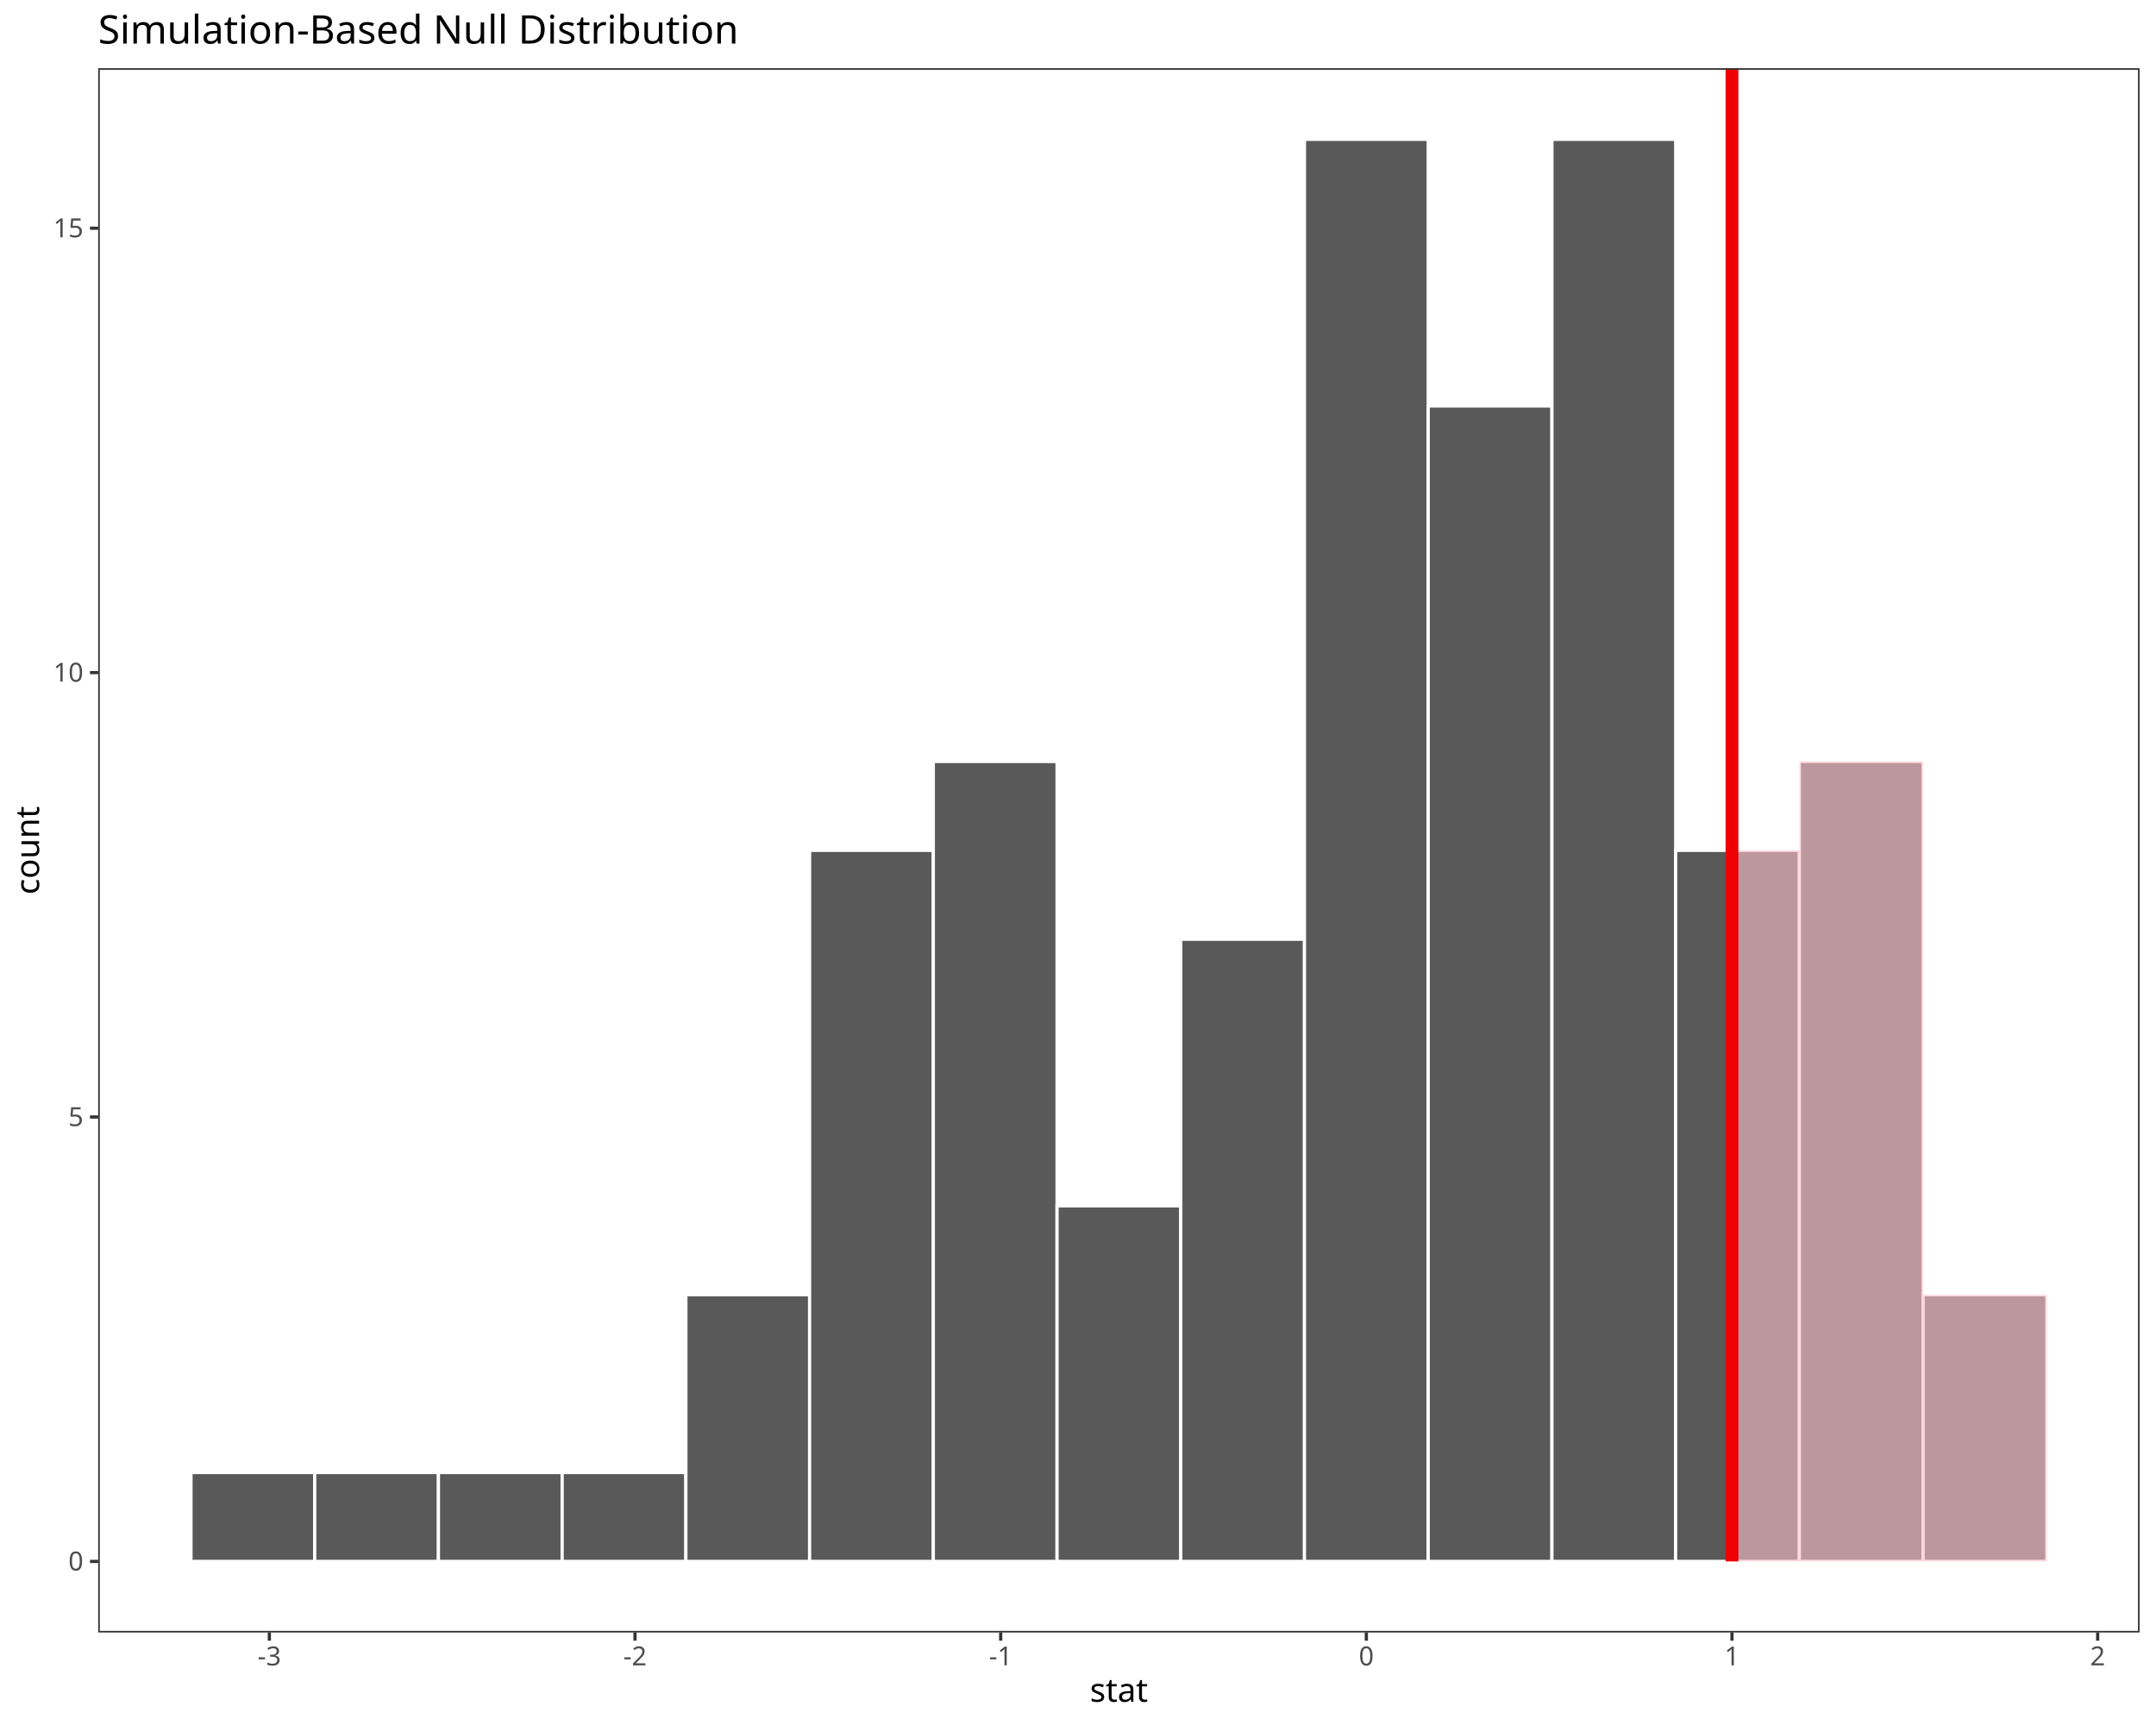
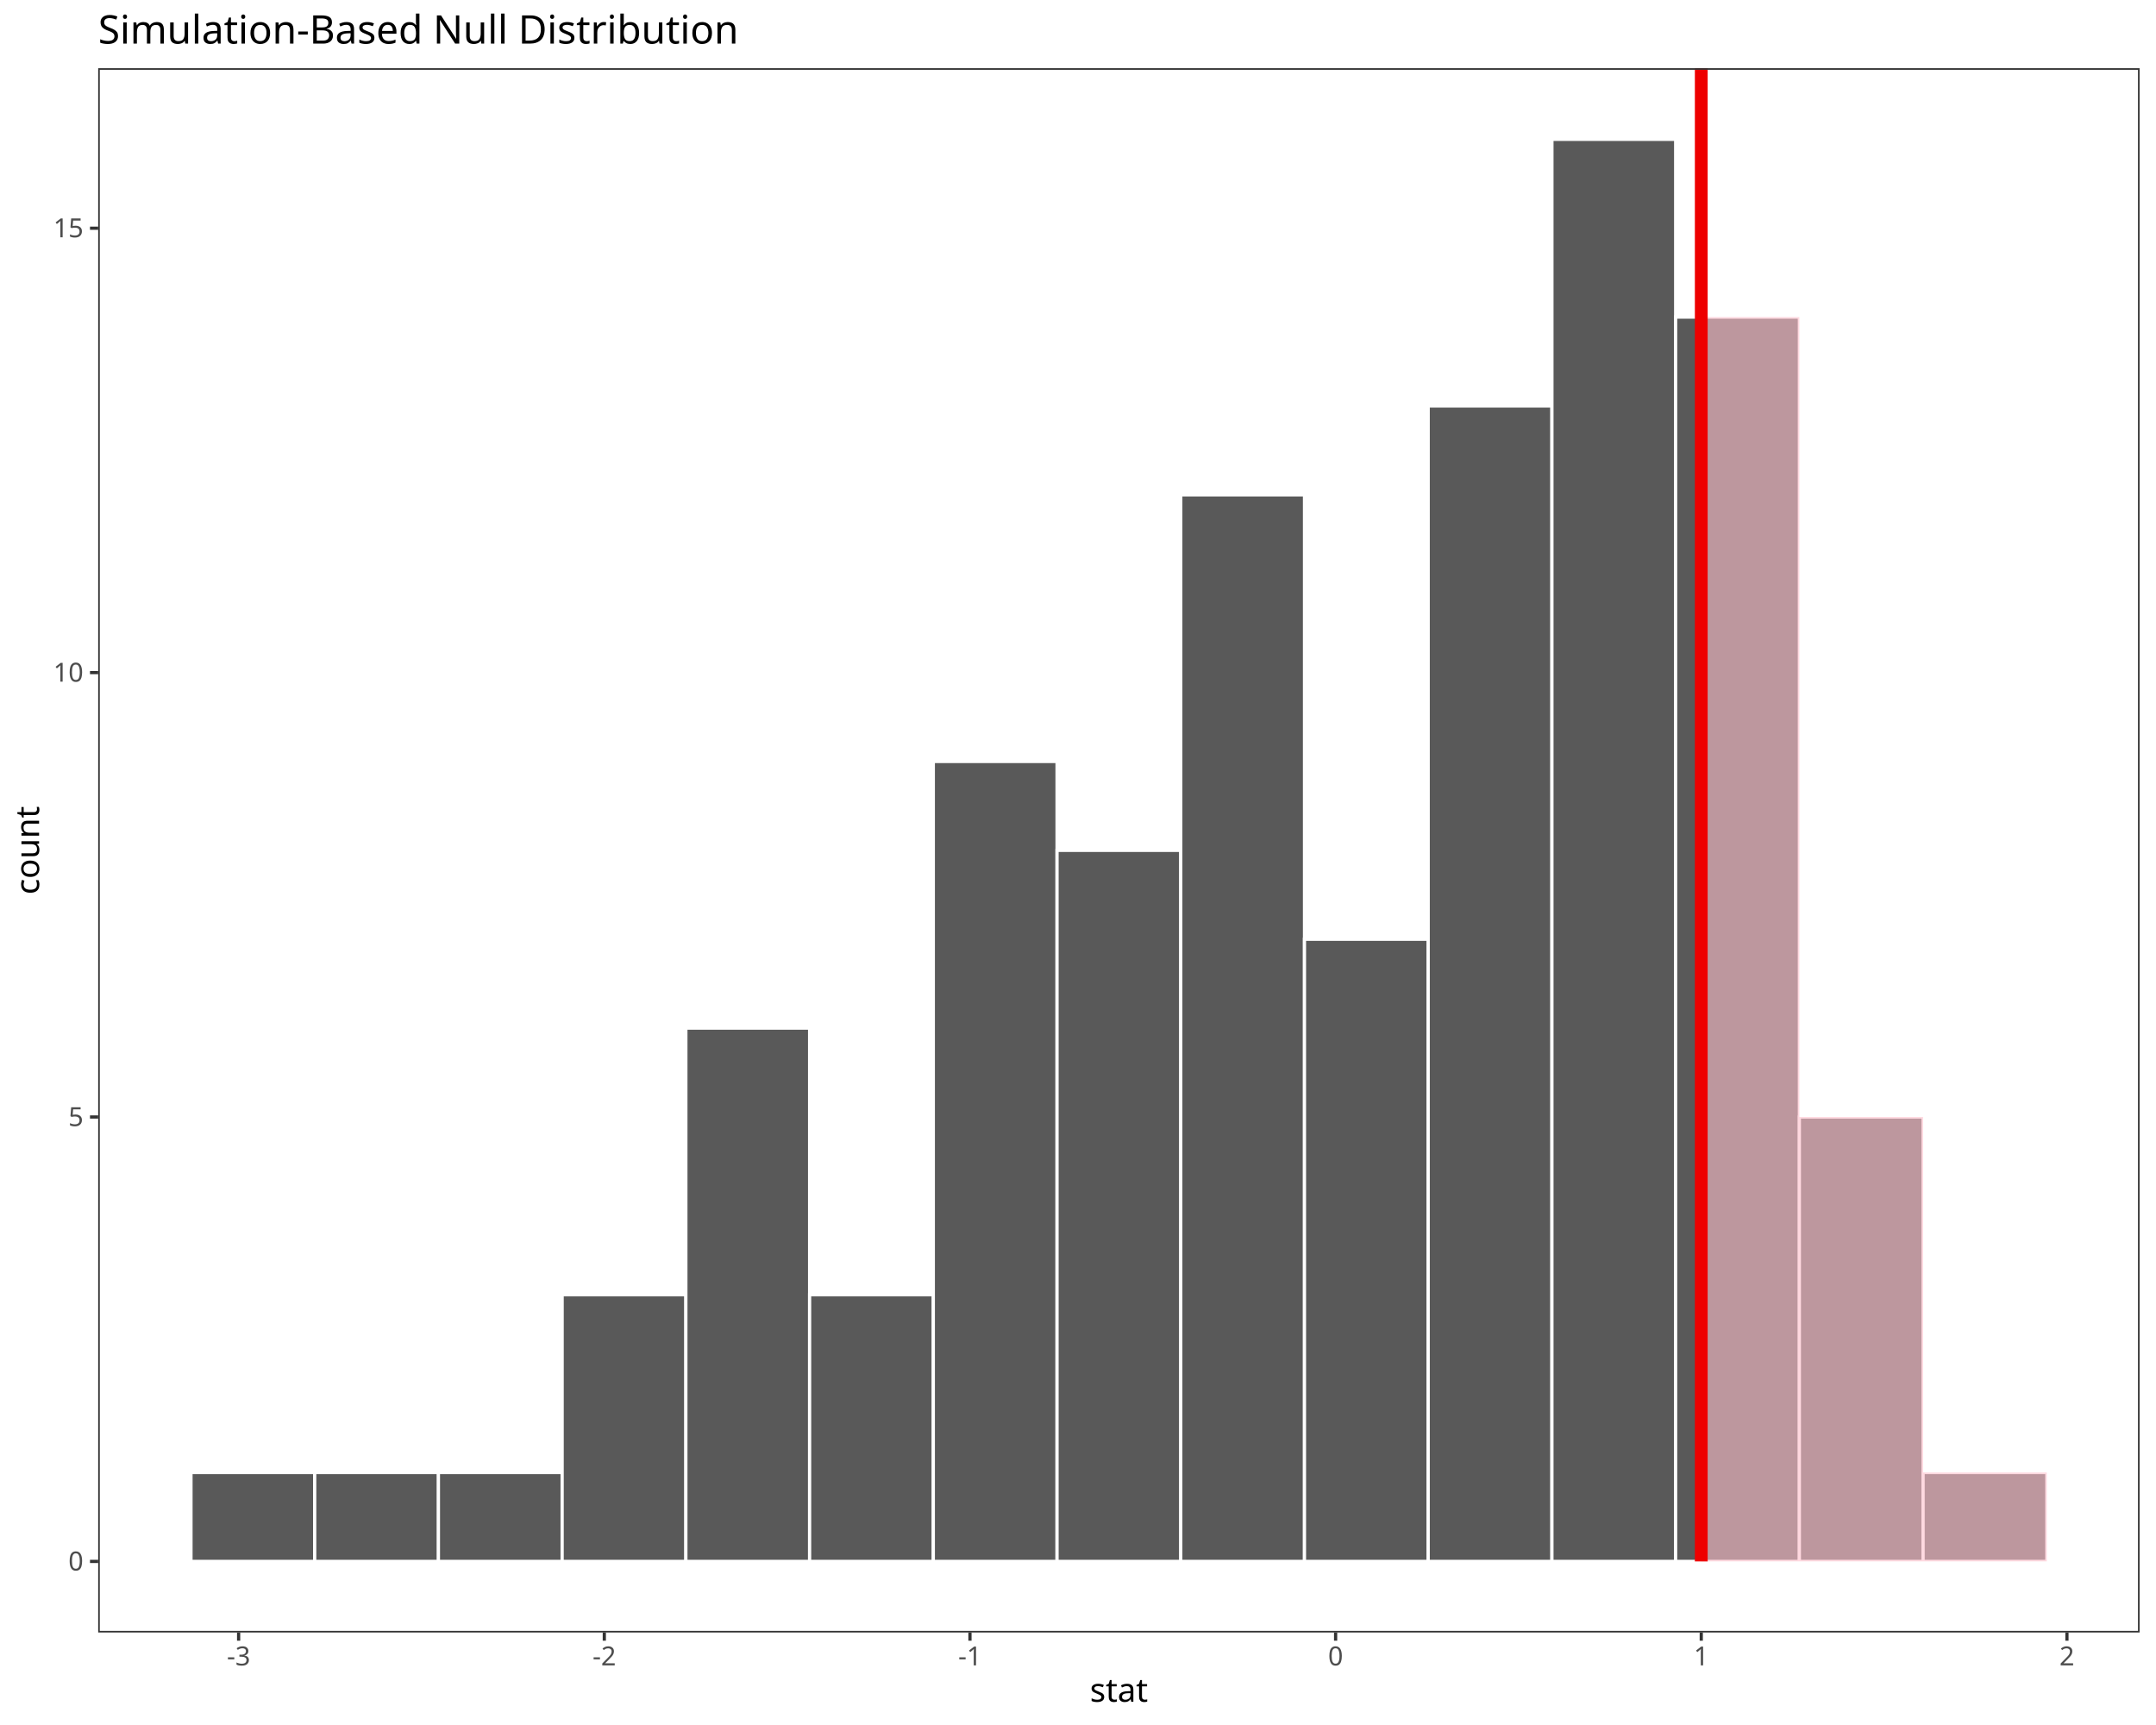
<svg xmlns="http://www.w3.org/2000/svg" class="svglite" data-engine-version="2.0" width="720.00pt" height="576.00pt" viewBox="0 0 720.00 576.00">
  <defs>
    <style type="text/css">
    .svglite line, .svglite polyline, .svglite polygon, .svglite path, .svglite rect, .svglite circle {
      fill: none;
      stroke: #000000;
      stroke-linecap: round;
      stroke-linejoin: round;
      stroke-miterlimit: 10.00;
    }
  </style>
  </defs>
  <rect width="100%" height="100%" style="stroke: none; fill: #FFFFFF;" />
  <defs>
    <clipPath id="cpMC4wMHw3MjAuMDB8MC4wMHw1NzYuMDA=">
      <rect x="0.00" y="0.00" width="720.00" height="576.00" />
    </clipPath>
  </defs>
  <g clip-path="url(#cpMC4wMHw3MjAuMDB8MC4wMHw1NzYuMDA=)">
    <rect x="0.00" y="0.00" width="720.00" height="576.00" style="stroke-width: 1.07; stroke: #FFFFFF; fill: #FFFFFF;" />
  </g>
  <defs>
    <clipPath id="cpMzIuNzl8NzE0LjUyfDIyLjc4fDU0NS4xMQ==">
      <rect x="32.79" y="22.78" width="681.73" height="522.33" />
    </clipPath>
  </defs>
  <g clip-path="url(#cpMzIuNzl8NzE0LjUyfDIyLjc4fDU0NS4xMQ==)">
    <rect x="32.79" y="22.78" width="681.73" height="522.33" style="stroke-width: 1.07; stroke: none; fill: #FFFFFF;" />
    <rect x="63.78" y="491.69" width="41.32" height="29.68" style="stroke-width: 1.07; stroke: #FFFFFF; stroke-linecap: butt; stroke-linejoin: miter; fill: #595959;" />
    <rect x="105.10" y="491.69" width="41.32" height="29.68" style="stroke-width: 1.07; stroke: #FFFFFF; stroke-linecap: butt; stroke-linejoin: miter; fill: #595959;" />
    <rect x="146.41" y="491.69" width="41.32" height="29.68" style="stroke-width: 1.07; stroke: #FFFFFF; stroke-linecap: butt; stroke-linejoin: miter; fill: #595959;" />
-     <rect x="187.73" y="491.69" width="41.32" height="29.68" style="stroke-width: 1.07; stroke: #FFFFFF; stroke-linecap: butt; stroke-linejoin: miter; fill: #595959;" />
-     <rect x="229.05" y="432.34" width="41.32" height="89.03" style="stroke-width: 1.07; stroke: #FFFFFF; stroke-linecap: butt; stroke-linejoin: miter; fill: #595959;" />
-     <rect x="270.37" y="283.95" width="41.32" height="237.42" style="stroke-width: 1.07; stroke: #FFFFFF; stroke-linecap: butt; stroke-linejoin: miter; fill: #595959;" />
+     <rect x="187.73" y="432.34" width="41.32" height="89.03" style="stroke-width: 1.07; stroke: #FFFFFF; stroke-linecap: butt; stroke-linejoin: miter; fill: #595959;" />
+     <rect x="229.05" y="343.30" width="41.32" height="178.07" style="stroke-width: 1.07; stroke: #FFFFFF; stroke-linecap: butt; stroke-linejoin: miter; fill: #595959;" />
+     <rect x="270.37" y="432.34" width="41.32" height="89.03" style="stroke-width: 1.07; stroke: #FFFFFF; stroke-linecap: butt; stroke-linejoin: miter; fill: #595959;" />
    <rect x="311.68" y="254.27" width="41.32" height="267.10" style="stroke-width: 1.07; stroke: #FFFFFF; stroke-linecap: butt; stroke-linejoin: miter; fill: #595959;" />
-     <rect x="353.00" y="402.66" width="41.32" height="118.71" style="stroke-width: 1.07; stroke: #FFFFFF; stroke-linecap: butt; stroke-linejoin: miter; fill: #595959;" />
-     <rect x="394.32" y="313.63" width="41.32" height="207.74" style="stroke-width: 1.07; stroke: #FFFFFF; stroke-linecap: butt; stroke-linejoin: miter; fill: #595959;" />
-     <rect x="435.63" y="46.53" width="41.32" height="474.84" style="stroke-width: 1.07; stroke: #FFFFFF; stroke-linecap: butt; stroke-linejoin: miter; fill: #595959;" />
+     <rect x="353.00" y="283.95" width="41.32" height="237.42" style="stroke-width: 1.07; stroke: #FFFFFF; stroke-linecap: butt; stroke-linejoin: miter; fill: #595959;" />
+     <rect x="394.32" y="165.24" width="41.32" height="356.13" style="stroke-width: 1.07; stroke: #FFFFFF; stroke-linecap: butt; stroke-linejoin: miter; fill: #595959;" />
+     <rect x="435.63" y="313.63" width="41.32" height="207.74" style="stroke-width: 1.07; stroke: #FFFFFF; stroke-linecap: butt; stroke-linejoin: miter; fill: #595959;" />
    <rect x="476.95" y="135.56" width="41.32" height="385.81" style="stroke-width: 1.07; stroke: #FFFFFF; stroke-linecap: butt; stroke-linejoin: miter; fill: #595959;" />
    <rect x="518.27" y="46.53" width="41.32" height="474.84" style="stroke-width: 1.07; stroke: #FFFFFF; stroke-linecap: butt; stroke-linejoin: miter; fill: #595959;" />
-     <rect x="559.58" y="283.95" width="41.32" height="237.42" style="stroke-width: 1.07; stroke: #FFFFFF; stroke-linecap: butt; stroke-linejoin: miter; fill: #595959;" />
-     <rect x="600.90" y="254.27" width="41.32" height="267.10" style="stroke-width: 1.07; stroke: #FFFFFF; stroke-linecap: butt; stroke-linejoin: miter; fill: #595959;" />
-     <rect x="642.22" y="432.34" width="41.32" height="89.03" style="stroke-width: 1.07; stroke: #FFFFFF; stroke-linecap: butt; stroke-linejoin: miter; fill: #595959;" />
-     <polygon points="578.40,283.95 578.40,283.95 600.90,283.95 600.90,283.95 600.90,363.09 600.90,442.23 600.90,521.37 600.90,432.34 600.90,343.30 600.90,254.27 600.90,254.27 642.22,254.27 642.22,254.27 642.22,343.30 642.22,432.34 642.22,521.37 642.22,491.69 642.22,462.01 642.22,432.34 642.22,432.34 683.53,432.34 683.53,432.34 683.53,521.37 683.53,521.37 683.53,521.37 642.22,521.37 642.22,521.37 642.22,521.37 642.22,521.37 642.22,521.37 642.22,521.37 642.22,521.37 642.22,521.37 642.22,521.37 600.90,521.37 600.90,521.37 600.90,521.37 600.90,521.37 600.90,521.37 600.90,521.37 600.90,521.37 600.90,521.37 600.90,521.37 578.40,521.37 578.40,521.37 578.40,521.37 " style="stroke-width: 0.00; stroke: none; stroke-linecap: butt; fill: #FFC0CB; fill-opacity: 0.60;" />
-     <polyline points="578.40,283.95 578.40,283.95 600.90,283.95 600.90,283.95 600.90,363.09 600.90,442.23 600.90,521.37 600.90,432.34 600.90,343.30 600.90,254.27 600.90,254.27 642.22,254.27 642.22,254.27 642.22,343.30 642.22,432.34 642.22,521.37 642.22,491.69 642.22,462.01 642.22,432.34 642.22,432.34 683.53,432.34 683.53,432.34 " style="stroke-width: 1.07; stroke: none; stroke-linecap: butt;" />
-     <line x1="578.40" y1="521.37" x2="578.40" y2="22.78" style="stroke-width: 4.27; stroke: #EE0000; stroke-linecap: butt;" />
+     <rect x="559.58" y="105.88" width="41.32" height="415.49" style="stroke-width: 1.07; stroke: #FFFFFF; stroke-linecap: butt; stroke-linejoin: miter; fill: #595959;" />
+     <rect x="600.90" y="372.98" width="41.32" height="148.39" style="stroke-width: 1.07; stroke: #FFFFFF; stroke-linecap: butt; stroke-linejoin: miter; fill: #595959;" />
+     <rect x="642.22" y="491.69" width="41.32" height="29.68" style="stroke-width: 1.07; stroke: #FFFFFF; stroke-linecap: butt; stroke-linejoin: miter; fill: #595959;" />
+     <polygon points="568.14,105.88 600.90,105.88 600.90,521.37 600.90,372.98 642.22,372.98 642.22,521.37 642.22,491.69 683.53,491.69 683.53,521.37 642.22,521.37 642.22,521.37 642.22,521.37 600.90,521.37 600.90,521.37 600.90,521.37 568.14,521.37 " style="stroke-width: 0.00; stroke: none; stroke-linecap: butt; fill: #FFC0CB; fill-opacity: 0.60;" />
+     <polyline points="568.14,105.88 600.90,105.88 600.90,521.37 600.90,372.98 642.22,372.98 642.22,521.37 642.22,491.69 683.53,491.69 " style="stroke-width: 1.07; stroke: none; stroke-linecap: butt;" />
+     <line x1="568.14" y1="521.37" x2="568.14" y2="22.78" style="stroke-width: 4.27; stroke: #EE0000; stroke-linecap: butt;" />
    <rect x="32.79" y="22.78" width="681.73" height="522.33" style="stroke-width: 1.07; stroke: #333333;" />
  </g>
  <g clip-path="url(#cpMC4wMHw3MjAuMDB8MC4wMHw1NzYuMDA=)">
    <text x="27.86" y="524.40" text-anchor="end" style="font-size: 8.80px; fill: #4D4D4D; font-family: sans;" textLength="4.89px" lengthAdjust="spacingAndGlyphs">0</text>
    <text x="27.86" y="376.01" text-anchor="end" style="font-size: 8.80px; fill: #4D4D4D; font-family: sans;" textLength="4.89px" lengthAdjust="spacingAndGlyphs">5</text>
    <text x="27.86" y="227.62" text-anchor="end" style="font-size: 8.80px; fill: #4D4D4D; font-family: sans;" textLength="9.79px" lengthAdjust="spacingAndGlyphs">10</text>
    <text x="27.86" y="79.23" text-anchor="end" style="font-size: 8.80px; fill: #4D4D4D; font-family: sans;" textLength="9.79px" lengthAdjust="spacingAndGlyphs">15</text>
    <polyline points="30.05,521.37 32.79,521.37 " style="stroke-width: 1.07; stroke: #333333; stroke-linecap: butt;" />
    <polyline points="30.05,372.98 32.79,372.98 " style="stroke-width: 1.07; stroke: #333333; stroke-linecap: butt;" />
    <polyline points="30.05,224.59 32.79,224.59 " style="stroke-width: 1.07; stroke: #333333; stroke-linecap: butt;" />
    <polyline points="30.05,76.20 32.79,76.20 " style="stroke-width: 1.07; stroke: #333333; stroke-linecap: butt;" />
-     <polyline points="89.95,547.85 89.95,545.11 " style="stroke-width: 1.07; stroke: #333333; stroke-linecap: butt;" />
-     <polyline points="212.06,547.85 212.06,545.11 " style="stroke-width: 1.07; stroke: #333333; stroke-linecap: butt;" />
-     <polyline points="334.18,547.85 334.18,545.11 " style="stroke-width: 1.07; stroke: #333333; stroke-linecap: butt;" />
-     <polyline points="456.29,547.85 456.29,545.11 " style="stroke-width: 1.07; stroke: #333333; stroke-linecap: butt;" />
-     <polyline points="578.40,547.85 578.40,545.11 " style="stroke-width: 1.07; stroke: #333333; stroke-linecap: butt;" />
-     <polyline points="700.52,547.85 700.52,545.11 " style="stroke-width: 1.07; stroke: #333333; stroke-linecap: butt;" />
-     <text x="89.95" y="556.10" text-anchor="middle" style="font-size: 8.80px; fill: #4D4D4D; font-family: sans;" textLength="7.82px" lengthAdjust="spacingAndGlyphs">-3</text>
-     <text x="212.06" y="556.10" text-anchor="middle" style="font-size: 8.80px; fill: #4D4D4D; font-family: sans;" textLength="7.82px" lengthAdjust="spacingAndGlyphs">-2</text>
-     <text x="334.18" y="556.10" text-anchor="middle" style="font-size: 8.80px; fill: #4D4D4D; font-family: sans;" textLength="7.82px" lengthAdjust="spacingAndGlyphs">-1</text>
-     <text x="456.29" y="556.10" text-anchor="middle" style="font-size: 8.80px; fill: #4D4D4D; font-family: sans;" textLength="4.89px" lengthAdjust="spacingAndGlyphs">0</text>
-     <text x="578.40" y="556.10" text-anchor="middle" style="font-size: 8.80px; fill: #4D4D4D; font-family: sans;" textLength="4.89px" lengthAdjust="spacingAndGlyphs">1</text>
-     <text x="700.52" y="556.10" text-anchor="middle" style="font-size: 8.80px; fill: #4D4D4D; font-family: sans;" textLength="4.89px" lengthAdjust="spacingAndGlyphs">2</text>
+     <polyline points="79.69,547.85 79.69,545.11 " style="stroke-width: 1.07; stroke: #333333; stroke-linecap: butt;" />
+     <polyline points="201.81,547.85 201.81,545.11 " style="stroke-width: 1.07; stroke: #333333; stroke-linecap: butt;" />
+     <polyline points="323.92,547.85 323.92,545.11 " style="stroke-width: 1.07; stroke: #333333; stroke-linecap: butt;" />
+     <polyline points="446.03,547.85 446.03,545.11 " style="stroke-width: 1.07; stroke: #333333; stroke-linecap: butt;" />
+     <polyline points="568.14,547.85 568.14,545.11 " style="stroke-width: 1.07; stroke: #333333; stroke-linecap: butt;" />
+     <polyline points="690.26,547.85 690.26,545.11 " style="stroke-width: 1.07; stroke: #333333; stroke-linecap: butt;" />
+     <text x="79.69" y="556.10" text-anchor="middle" style="font-size: 8.80px; fill: #4D4D4D; font-family: sans;" textLength="7.82px" lengthAdjust="spacingAndGlyphs">-3</text>
+     <text x="201.81" y="556.10" text-anchor="middle" style="font-size: 8.80px; fill: #4D4D4D; font-family: sans;" textLength="7.82px" lengthAdjust="spacingAndGlyphs">-2</text>
+     <text x="323.92" y="556.10" text-anchor="middle" style="font-size: 8.80px; fill: #4D4D4D; font-family: sans;" textLength="7.82px" lengthAdjust="spacingAndGlyphs">-1</text>
+     <text x="446.03" y="556.10" text-anchor="middle" style="font-size: 8.80px; fill: #4D4D4D; font-family: sans;" textLength="4.89px" lengthAdjust="spacingAndGlyphs">0</text>
+     <text x="568.14" y="556.10" text-anchor="middle" style="font-size: 8.80px; fill: #4D4D4D; font-family: sans;" textLength="4.89px" lengthAdjust="spacingAndGlyphs">1</text>
+     <text x="690.26" y="556.10" text-anchor="middle" style="font-size: 8.80px; fill: #4D4D4D; font-family: sans;" textLength="4.89px" lengthAdjust="spacingAndGlyphs">2</text>
    <text x="373.66" y="568.24" text-anchor="middle" style="font-size: 11.00px; font-family: sans;" textLength="17.73px" lengthAdjust="spacingAndGlyphs">stat</text>
    <text transform="translate(13.05,283.95) rotate(-90)" text-anchor="middle" style="font-size: 11.00px; font-family: sans;" textLength="26.91px" lengthAdjust="spacingAndGlyphs">count</text>
    <text x="32.79" y="14.56" style="font-size: 13.20px; font-family: sans;" textLength="199.57px" lengthAdjust="spacingAndGlyphs">Simulation-Based Null Distribution</text>
  </g>
</svg>
